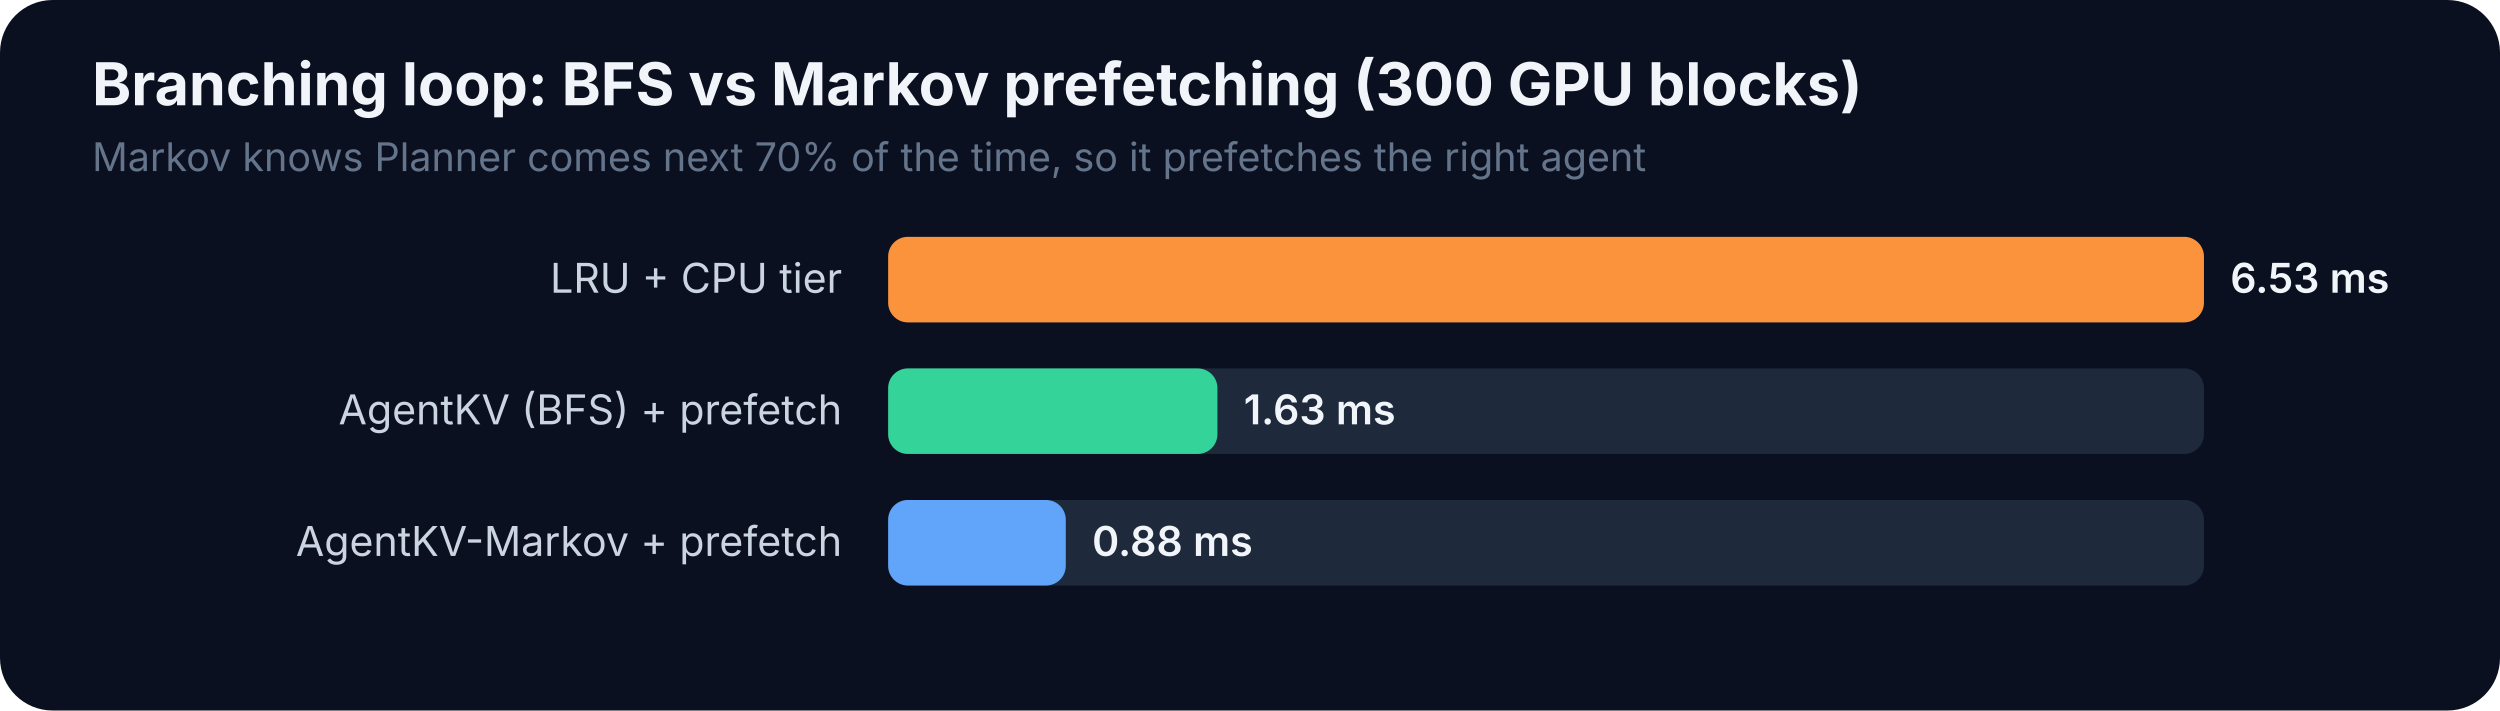
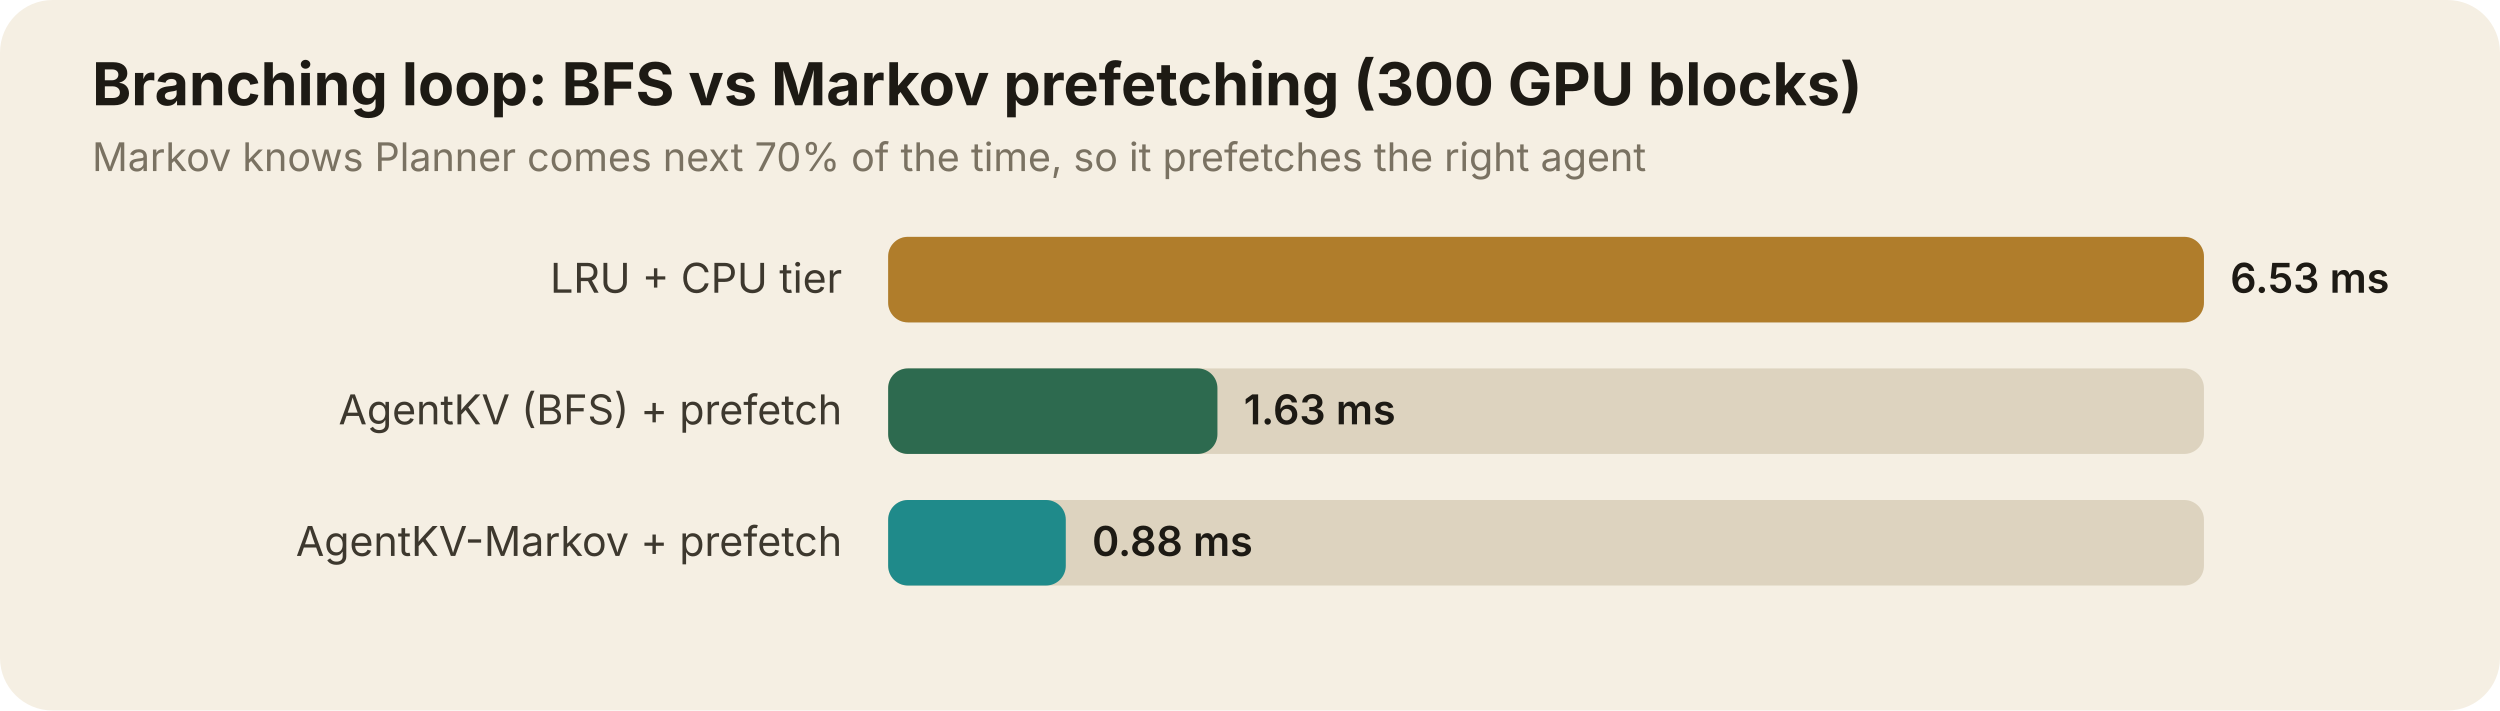
<svg xmlns="http://www.w3.org/2000/svg" viewBox="0 0 760 216" width="760" height="216" font-family="Inter,Segoe UI,Helvetica,Arial,sans-serif">
-   <rect width="760" height="216" rx="16" fill="#0b1020" />
-   <text x="28" y="32" fill="#f1f5f9" font-size="18" font-weight="700">Branching loop: BFS vs Markov prefetching (300 GPU blocks)</text>
-   <text x="28" y="52" fill="#64748b" font-size="12">Markov knows Planner comes next 70% of the time, so it prefetches the right agent</text>
-   <text x="256" y="89.0" fill="#cbd5e1" font-size="12.5" text-anchor="end">LRU + CPU tier</text>
-   <rect x="270" y="72" width="400" height="26" rx="6" fill="#1e293b" />
-   <rect x="270" y="72" width="400.0" height="26" rx="6" fill="#fb923c" />
-   <text x="678.0" y="89.0" fill="#f1f5f9" font-size="12.5" font-weight="600">6.53 ms</text>
-   <text x="256" y="129.0" fill="#cbd5e1" font-size="12.5" text-anchor="end">AgentKV (BFS) + prefetch</text>
-   <rect x="270" y="112" width="400" height="26" rx="6" fill="#1e293b" />
-   <rect x="270" y="112" width="100.1" height="26" rx="6" fill="#34d399" />
-   <text x="378.1" y="129.0" fill="#f1f5f9" font-size="12.5" font-weight="600">1.63 ms</text>
-   <text x="256" y="169.0" fill="#cbd5e1" font-size="12.5" text-anchor="end">AgentKV-Markov + prefetch</text>
-   <rect x="270" y="152" width="400" height="26" rx="6" fill="#1e293b" />
-   <rect x="270" y="152" width="54.0" height="26" rx="6" fill="#60a5fa" />
-   <text x="332.0" y="169.0" fill="#f1f5f9" font-size="12.5" font-weight="600">0.88 ms</text>
+   <rect width="760" height="216" rx="16" fill="#f5efe3" />
+   <text x="28" y="32" fill="#1d1a14" font-size="18" font-weight="700">Branching loop: BFS vs Markov prefetching (300 GPU blocks)</text>
+   <text x="28" y="52" fill="#7a7262" font-size="12">Markov knows Planner comes next 70% of the time, so it prefetches the right agent</text>
+   <text x="256" y="89.0" fill="#3d382e" font-size="12.5" text-anchor="end">LRU + CPU tier</text>
+   <rect x="270" y="72" width="400" height="26" rx="6" fill="#ddd3bf" />
+   <rect x="270" y="72" width="400.0" height="26" rx="6" fill="#b07d2b" />
+   <text x="678.0" y="89.0" fill="#1d1a14" font-size="12.5" font-weight="600">6.53 ms</text>
+   <text x="256" y="129.0" fill="#3d382e" font-size="12.5" text-anchor="end">AgentKV (BFS) + prefetch</text>
+   <rect x="270" y="112" width="400" height="26" rx="6" fill="#ddd3bf" />
+   <rect x="270" y="112" width="100.1" height="26" rx="6" fill="#2d6a4f" />
+   <text x="378.1" y="129.0" fill="#1d1a14" font-size="12.5" font-weight="600">1.63 ms</text>
+   <text x="256" y="169.0" fill="#3d382e" font-size="12.5" text-anchor="end">AgentKV-Markov + prefetch</text>
+   <rect x="270" y="152" width="400" height="26" rx="6" fill="#ddd3bf" />
+   <rect x="270" y="152" width="54.0" height="26" rx="6" fill="#1f8a8a" />
+   <text x="332.0" y="169.0" fill="#1d1a14" font-size="12.5" font-weight="600">0.88 ms</text>
</svg>
